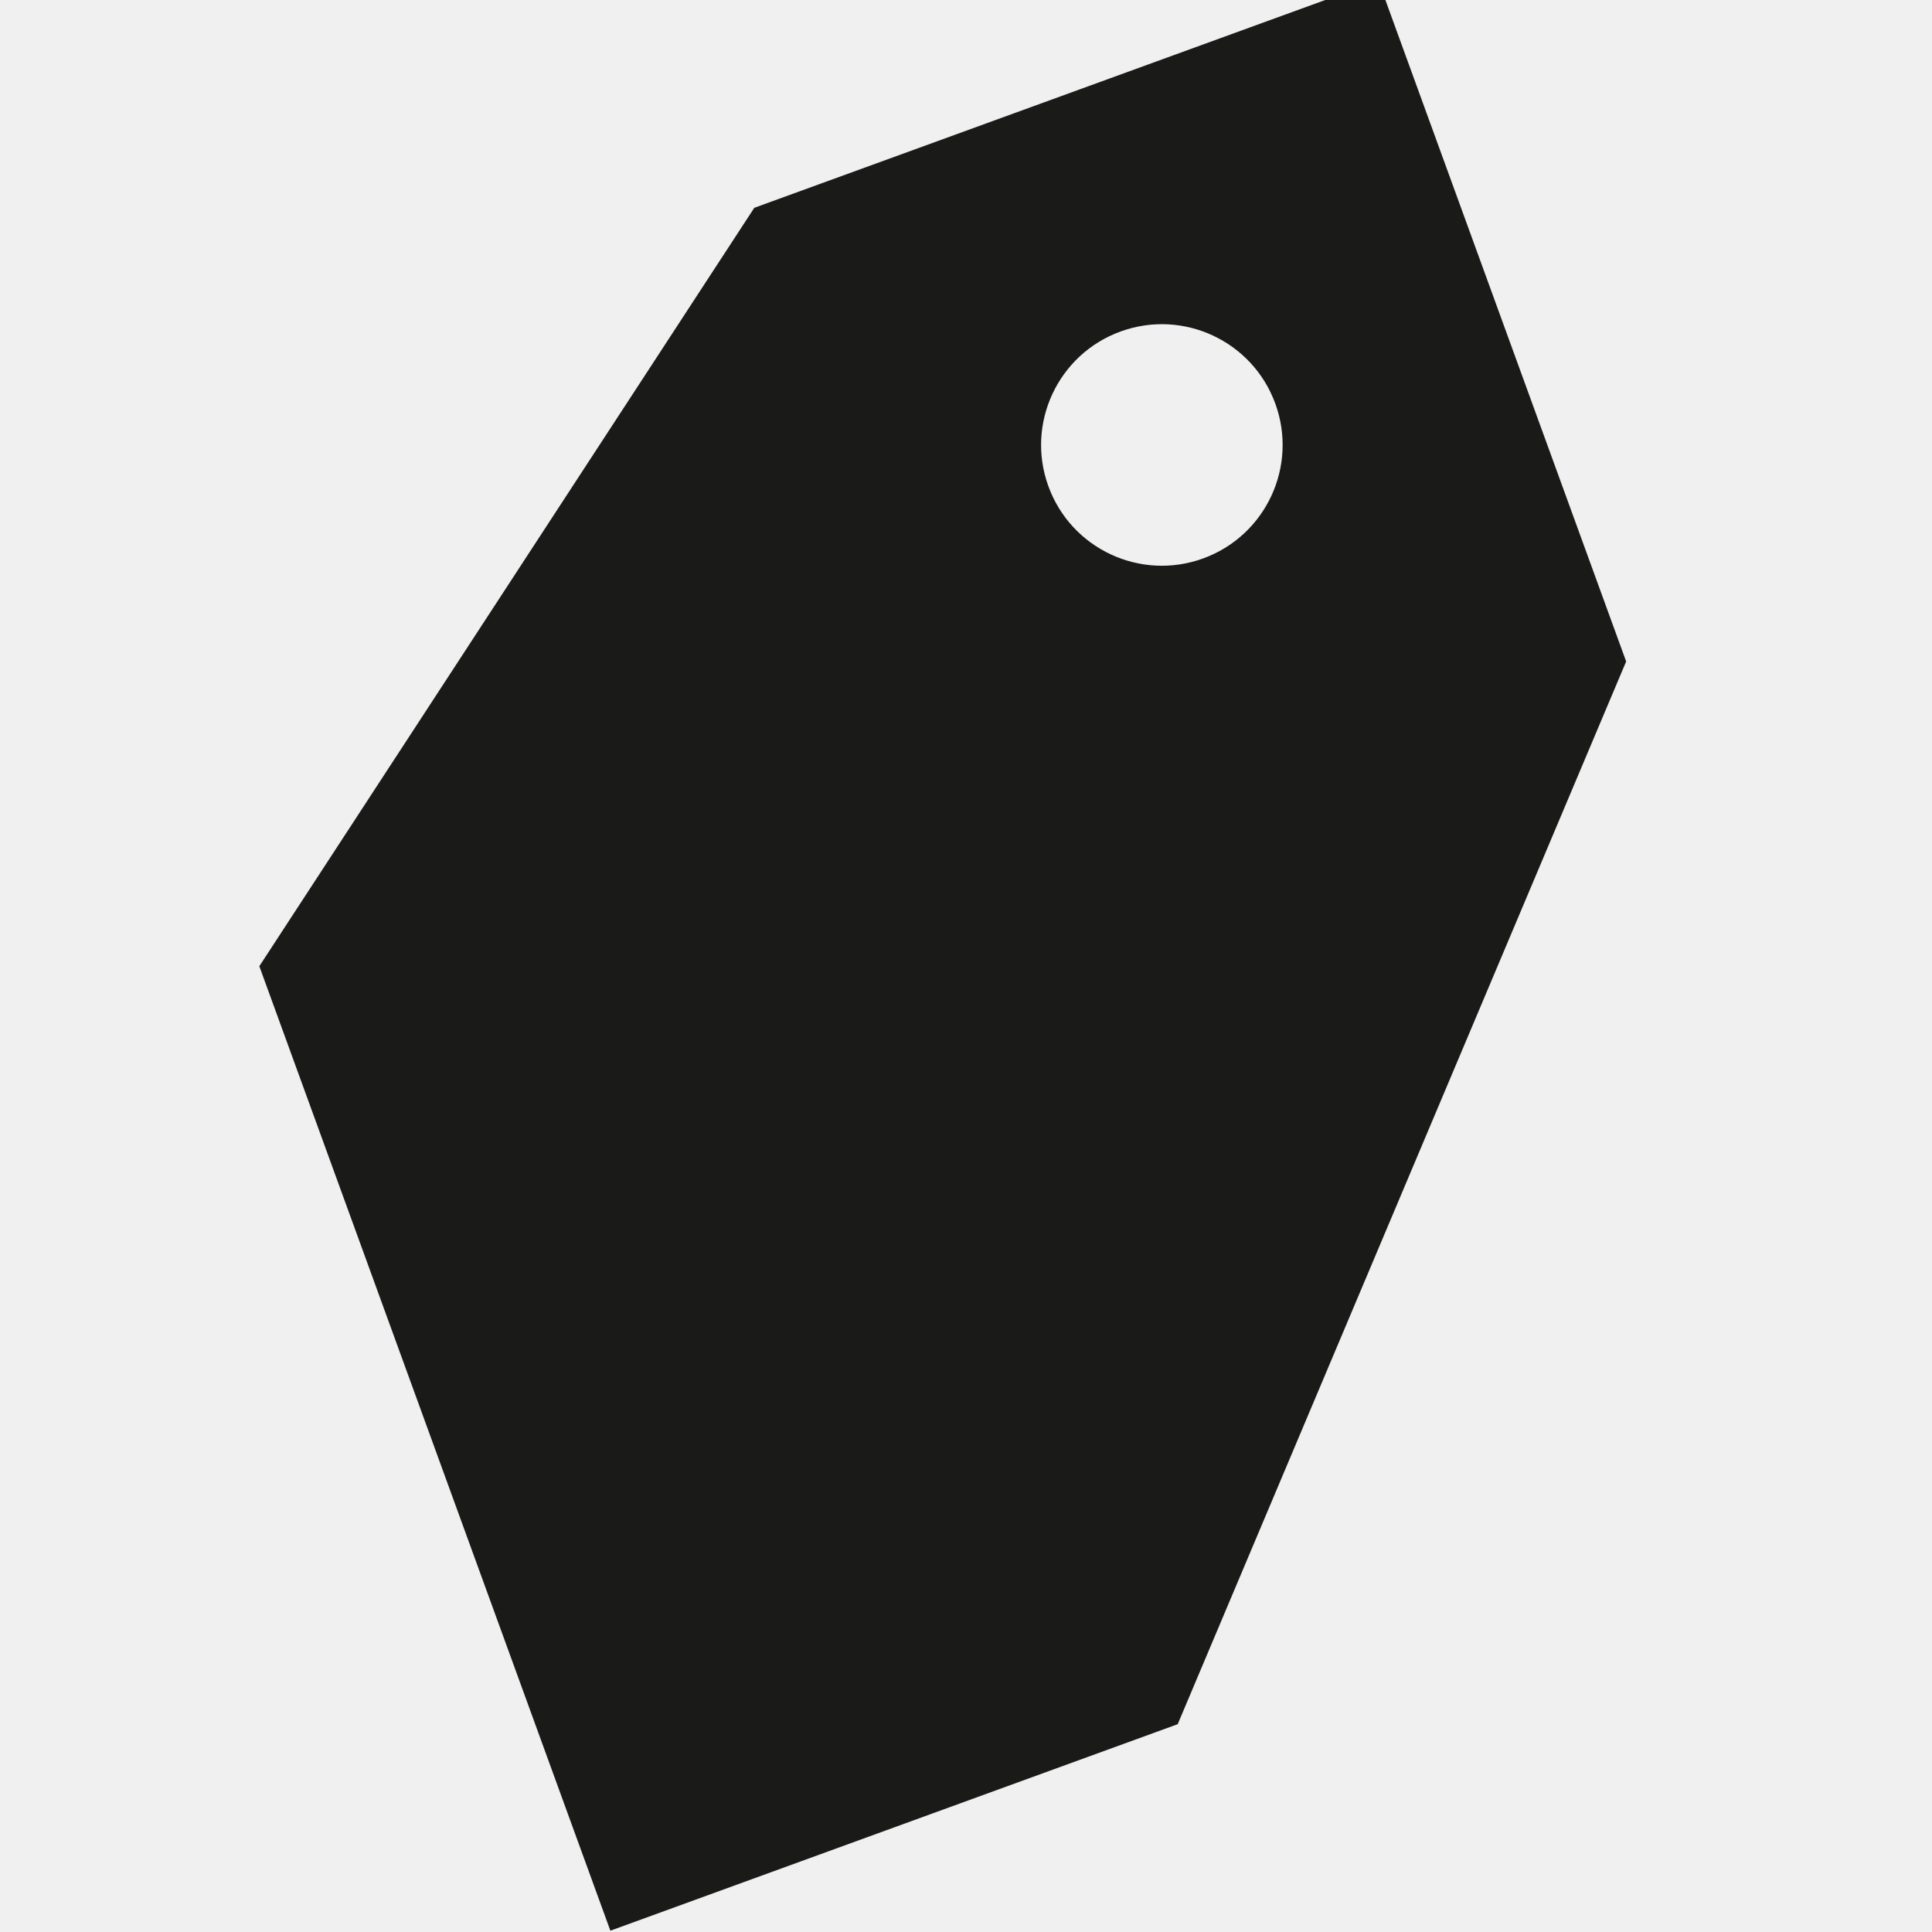
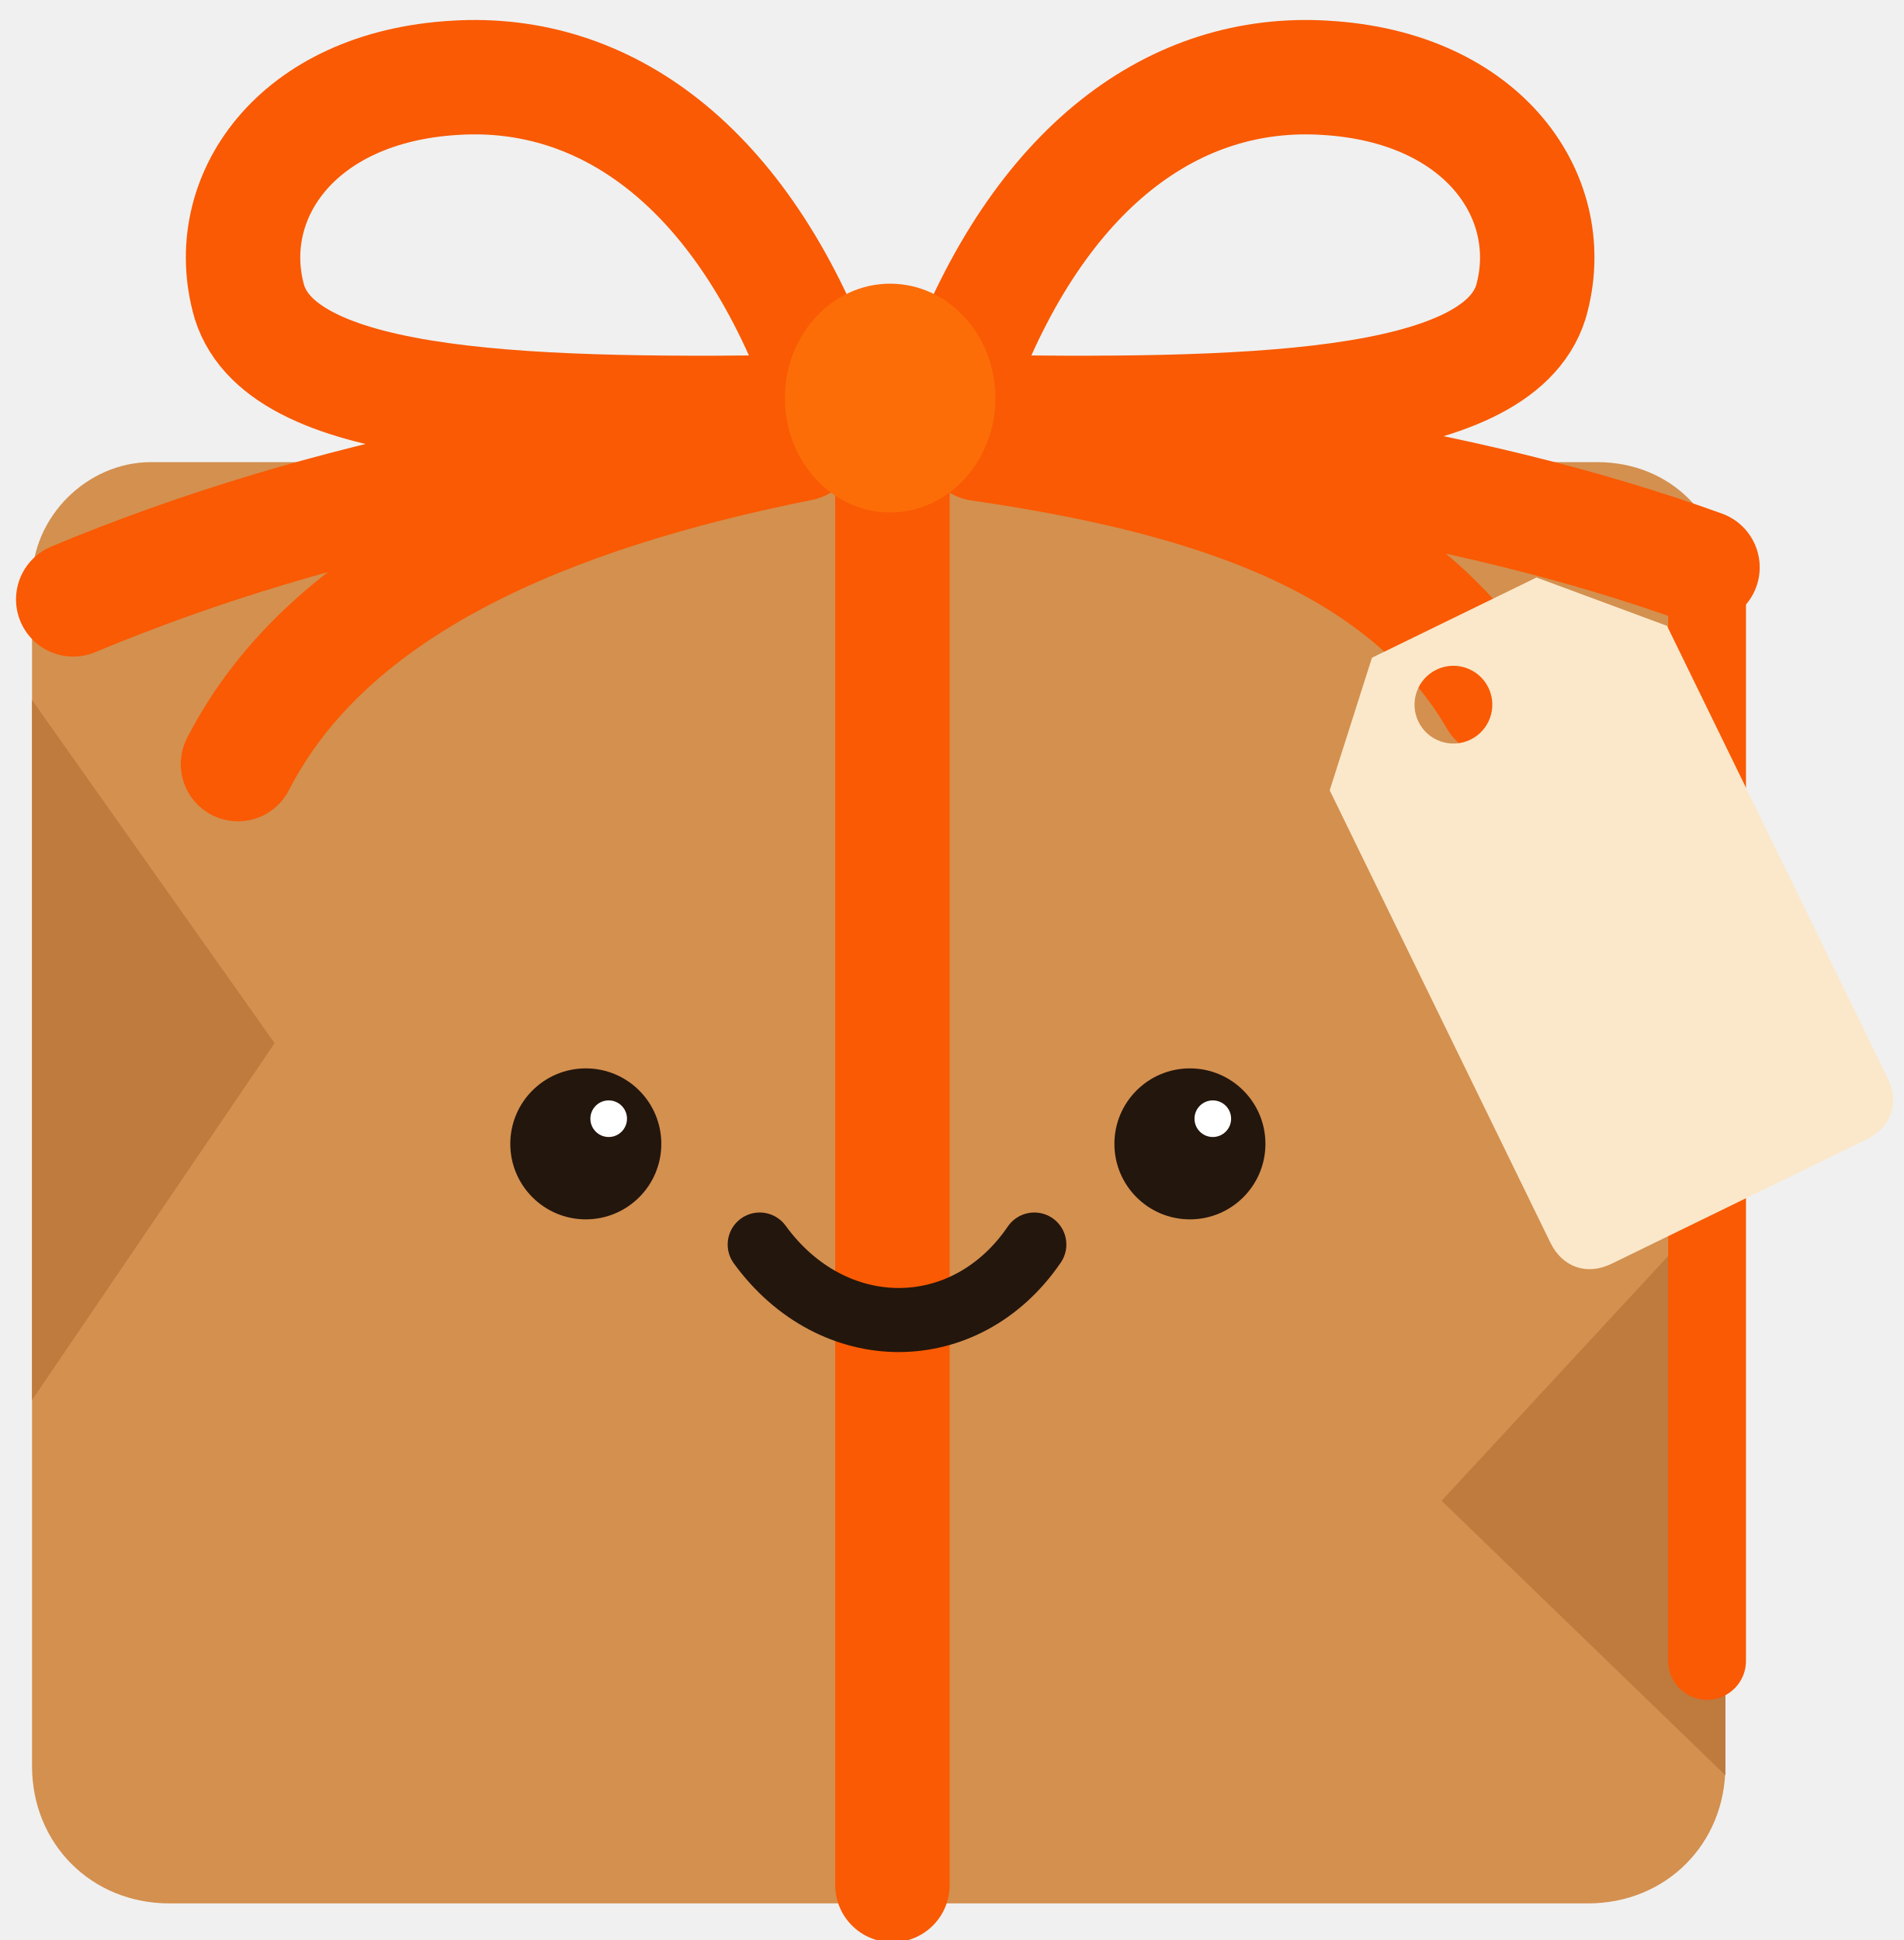
- <svg xmlns="http://www.w3.org/2000/svg" viewBox="0 0 32 32">
-   <g transform="rotate(-20 16 16)">
-     <path fill="#1A1A19" fill-rule="evenodd" d="M5 12 17 3h11v12L15 29H5Zm17-5a2 2 0 1 0 0 4 2 2 0 0 0 0-4Z" />
+ <svg xmlns="http://www.w3.org/2000/svg" viewBox="96 88 832 848">
+   <path fill="#d4904f" d="M162 290h632c32 0 56 24 56 56v514c0 34-26 60-60 60H170c-34 0-60-26-60-60V342c0-28 24-52 52-52z" />
+   <path fill="#bf7a3d" d="M110 394l106 150-106 156zM850 610l-124 134 124 120z" />
+   <g fill="none" stroke="#f95a03" stroke-linecap="round" stroke-linejoin="round">
+     <path stroke-width="34" d="M842 336v478" />
+     <path stroke-width="50" d="M486 300v612M128 350c110-46 236-70 357-74 120 4 250 22 355 60M455 255C420 160 360 118 295 122 225 126 192 175 205 220 220 268 330 270 455 268M515 255C550 160 610 118 675 122 745 126 778 175 765 220 750 268 640 270 515 268M446 282c-110 22-206 62-246 140M524 282c96 14 184 40 226 112" />
  </g>
+   <ellipse cx="485" cy="262" rx="46" ry="50" fill="#fc6d08" />
+   <path fill="#fbe8cb" fill-rule="evenodd" transform="rotate(-26 792 482)" d="M752 344h80l42 44v220c0 12-8 20-20 20H730c-12 0-20-8-20-20V388zm40 34a17 17 0 1 0 0 .1z" />
+   <circle cx="352" cy="588" r="33" fill="#23160d" />
+   <circle cx="616" cy="588" r="33" fill="#23160d" />
+   <circle cx="362" cy="577" r="8" fill="#fff" />
+   <circle cx="626" cy="577" r="8" fill="#fff" />
+   <path fill="none" stroke="#23160d" stroke-width="28" stroke-linecap="round" d="M428 632c32 44 90 44 120 0" />
</svg>
